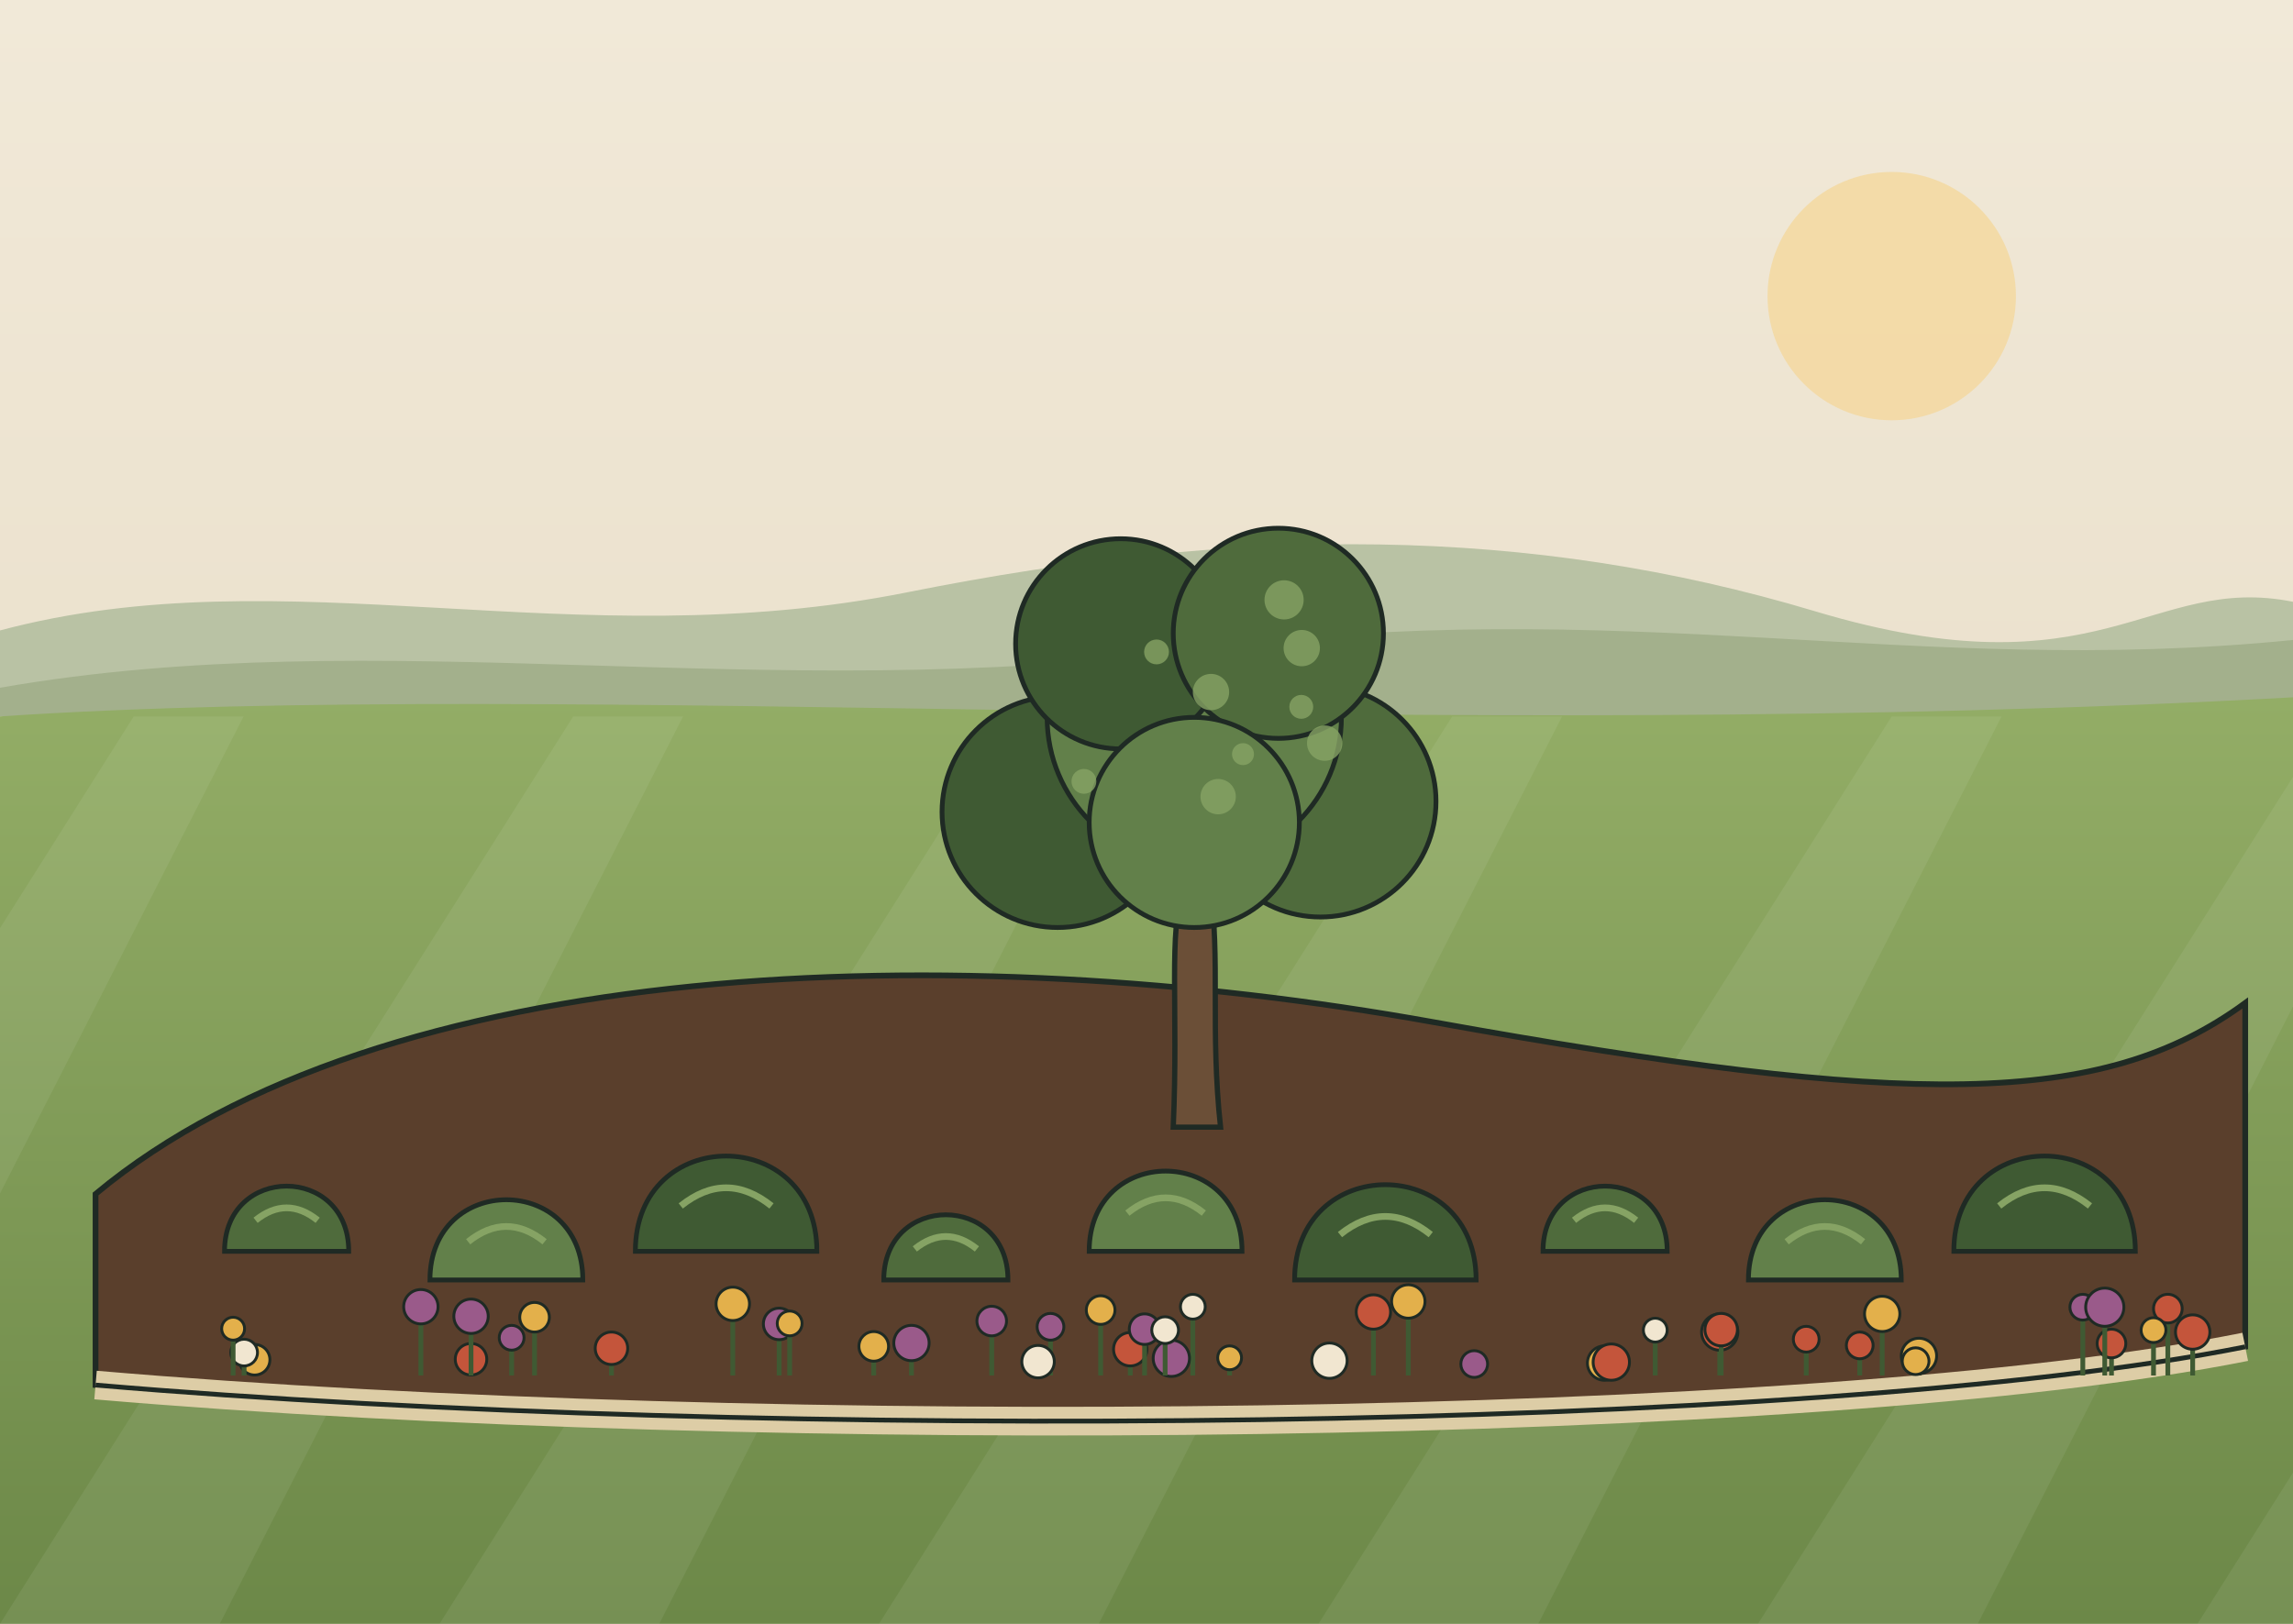
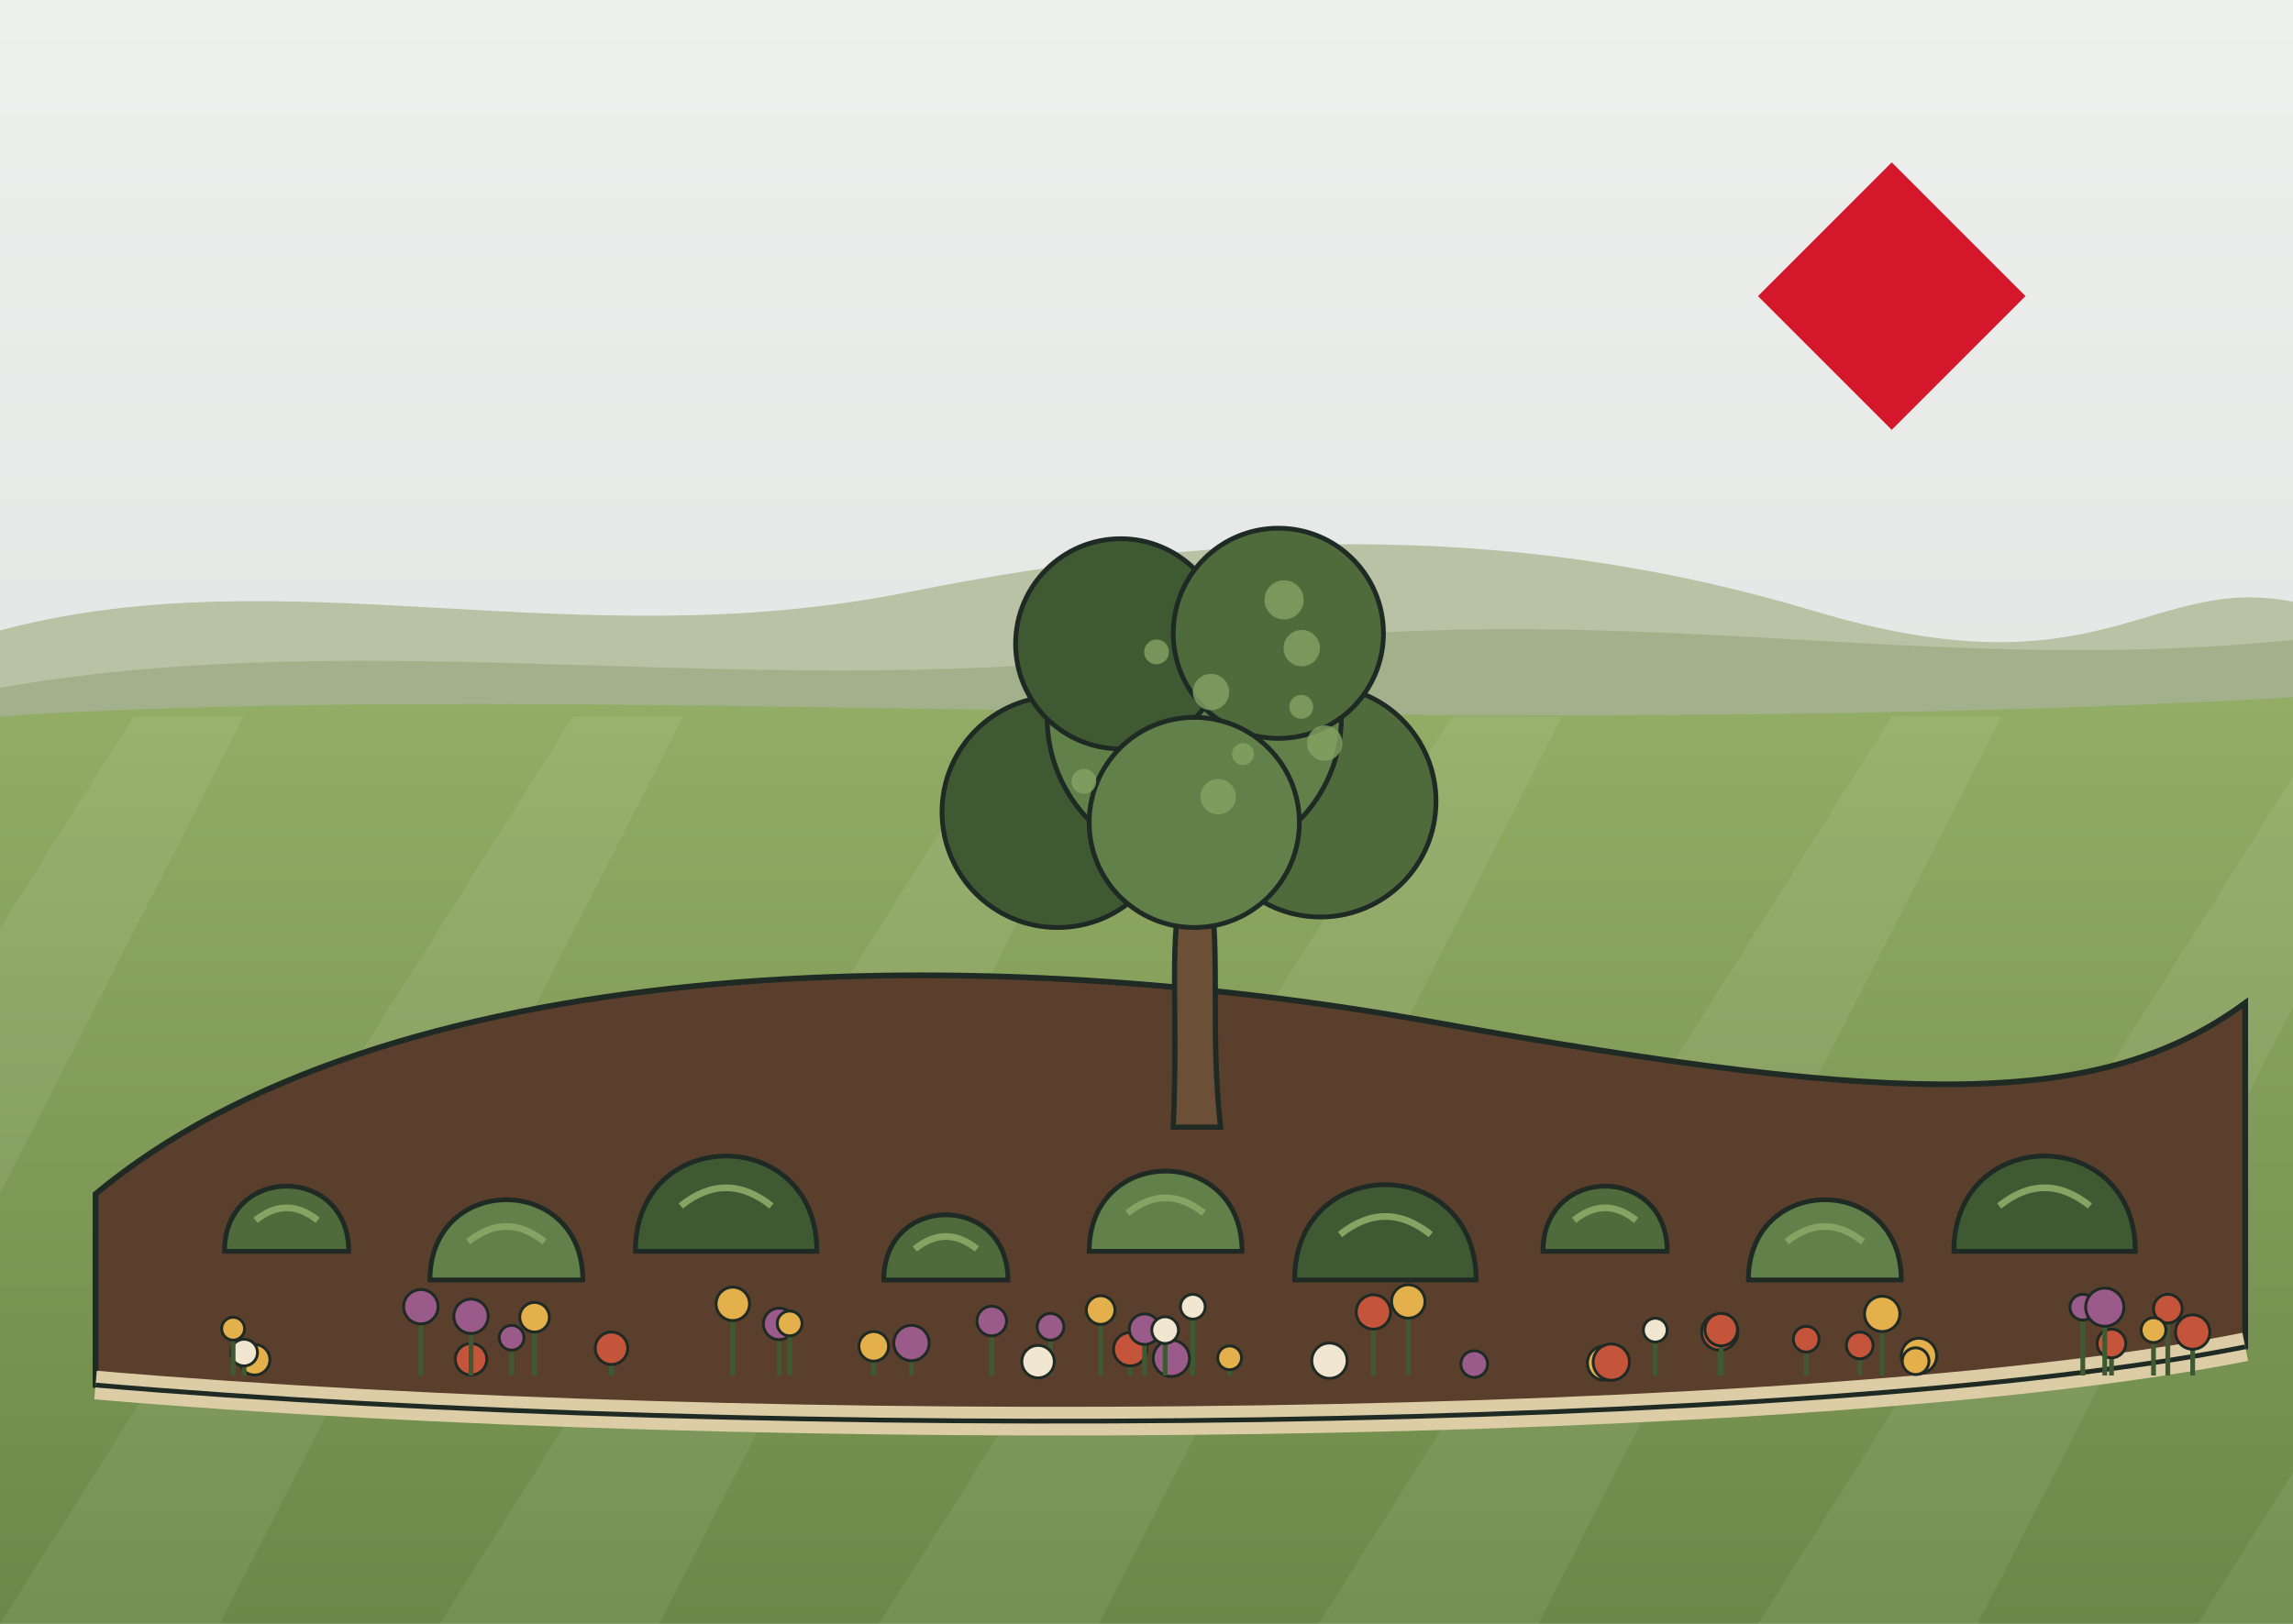
<svg xmlns="http://www.w3.org/2000/svg" viewBox="0 0 480 340" role="img" aria-label="Flowerbed creation with shrubs and a shade tree (illustration)" preserveAspectRatio="xMidYMid slice">
  <defs>
    <linearGradient id="ds" x1="0" y1="0" x2="0" y2="1">
-       <stop offset="0" stop-color="#f1e9d8" />
-       <stop offset="1" stop-color="#e4d8c0" />
+       <stop offset="0" stop-color="#eef0ee" />
+       <stop offset="1" stop-color="#d6dbd8" />
    </linearGradient>
    <linearGradient id="dg" x1="0" y1="0" x2="0" y2="1">
      <stop offset="0" stop-color="#93ad66" />
      <stop offset="1" stop-color="#6c8848" />
    </linearGradient>
    <linearGradient id="dw" x1="0" y1="0" x2="0" y2="1">
      <stop offset="0" stop-color="#7fa2ac" />
      <stop offset="1" stop-color="#5f8592" />
    </linearGradient>
  </defs>
  <rect width="480" height="340" fill="url(#ds)" />
-   <circle cx="396" cy="62" r="26" fill="#f4d79a" opacity=".75" />
+   <path d="M396 34 L424 62 L396 90 L368 62Z" fill="#d4172a" />
  <path d="M0 132 C60 116 120 138 190 124 S320 110 380 128 S450 120 480 126 V150 H0Z" fill="#b9c2a4" />
  <path d="M0 144 C80 130 160 148 250 136 S400 142 480 134 V150 H0Z" fill="#a3b08c" />
  <path d="M0 150 C120 142 300 156 480 146 V340 H0Z" fill="url(#dg)" />
  <path d="M-276 340 L-156 150 L-133 150 L-230 340Z" fill="#fff" opacity=".07" />
  <path d="M-184 340 L-64 150 L-41 150 L-138 340Z" fill="#fff" opacity=".07" />
  <path d="M-92 340 L28 150 L51 150 L-46 340Z" fill="#fff" opacity=".07" />
  <path d="M0 340 L120 150 L143 150 L46 340Z" fill="#fff" opacity=".07" />
  <path d="M92 340 L212 150 L235 150 L138 340Z" fill="#fff" opacity=".07" />
  <path d="M184 340 L304 150 L327 150 L230 340Z" fill="#fff" opacity=".07" />
  <path d="M276 340 L396 150 L419 150 L322 340Z" fill="#fff" opacity=".07" />
  <path d="M368 340 L488 150 L511 150 L414 340Z" fill="#fff" opacity=".07" />
  <path d="M460 340 L580 150 L603 150 L506 340Z" fill="#fff" opacity=".07" />
  <path d="M552 340 L672 150 L695 150 L598 340Z" fill="#fff" opacity=".07" />
  <path d="M20 250 C80 200 200 196 300 214 S440 232 470 210 L470 282 C380 300 160 302 20 290Z" fill="#5a3f2c" stroke="#1f2a24" stroke-width="1.2" />
  <path d="M20 290 C160 302 380 300 470 282" stroke="#ddcda6" stroke-width="6" fill="none" />
  <path d="M20 290 C160 302 380 300 470 282" stroke="#1f2a24" stroke-width="1" fill="none" />
  <path d="M245.6 236 C246.7 210.7 244.5 195.5 247.8 185.4 L253.3 185.4 C255.5 200.6 253.3 215.8 255.5 236Z" fill="#6b4f37" stroke="#1f2a24" stroke-width="1.1" />
  <circle cx="221.4" cy="170" r="24.2" fill="#3f5a33" stroke="#1f2a24" stroke-width="1" />
  <circle cx="276.4" cy="167.8" r="24.2" fill="#4f6b3c" stroke="#1f2a24" stroke-width="1" />
  <circle cx="250" cy="150.2" r="30.8" fill="#62804a" stroke="#1f2a24" stroke-width="1" />
  <circle cx="234.6" cy="134.8" r="22" fill="#3f5a33" stroke="#1f2a24" stroke-width="1" />
  <circle cx="267.6" cy="132.6" r="22" fill="#4f6b3c" stroke="#1f2a24" stroke-width="1" />
  <circle cx="250" cy="172.2" r="22" fill="#62804a" stroke="#1f2a24" stroke-width="1" />
  <circle cx="242.1" cy="136.5" r="2.6" fill="#86a364" opacity=".8" />
  <circle cx="277.3" cy="155.6" r="3.7" fill="#86a364" opacity=".8" />
  <circle cx="253.5" cy="144.9" r="3.8" fill="#86a364" opacity=".8" />
  <circle cx="255" cy="166.8" r="3.7" fill="#86a364" opacity=".8" />
  <circle cx="272.4" cy="148" r="2.5" fill="#86a364" opacity=".8" />
  <circle cx="226.9" cy="163.6" r="2.6" fill="#86a364" opacity=".8" />
  <circle cx="260.2" cy="157.9" r="2.3" fill="#86a364" opacity=".8" />
  <circle cx="268.8" cy="125.6" r="4.1" fill="#86a364" opacity=".8" />
  <circle cx="272.5" cy="135.7" r="3.8" fill="#86a364" opacity=".8" />
  <path d="M47 262 C47 243.8 73 243.8 73 262Z" fill="#4f6b3c" stroke="#1f2a24" stroke-width="1" />
  <path d="M53.5 255.5 q6.5 -5.2 13 0" stroke="#86a364" stroke-width="1.4" fill="none" />
  <path d="M90 268 C90 245.6 122 245.6 122 268Z" fill="#62804a" stroke="#1f2a24" stroke-width="1" />
  <path d="M98 260 q8 -6.4 16 0" stroke="#86a364" stroke-width="1.4" fill="none" />
  <path d="M133 262 C133 235.4 171 235.4 171 262Z" fill="#3f5a33" stroke="#1f2a24" stroke-width="1" />
  <path d="M142.5 252.5 q9.5 -7.6 19 0" stroke="#86a364" stroke-width="1.4" fill="none" />
  <path d="M185 268 C185 249.8 211 249.8 211 268Z" fill="#4f6b3c" stroke="#1f2a24" stroke-width="1" />
  <path d="M191.5 261.5 q6.5 -5.2 13 0" stroke="#86a364" stroke-width="1.4" fill="none" />
  <path d="M228 262 C228 239.6 260 239.6 260 262Z" fill="#62804a" stroke="#1f2a24" stroke-width="1" />
  <path d="M236 254 q8 -6.4 16 0" stroke="#86a364" stroke-width="1.4" fill="none" />
  <path d="M271 268 C271 241.4 309 241.4 309 268Z" fill="#3f5a33" stroke="#1f2a24" stroke-width="1" />
  <path d="M280.5 258.5 q9.5 -7.6 19 0" stroke="#86a364" stroke-width="1.4" fill="none" />
  <path d="M323 262 C323 243.8 349 243.8 349 262Z" fill="#4f6b3c" stroke="#1f2a24" stroke-width="1" />
  <path d="M329.5 255.5 q6.5 -5.2 13 0" stroke="#86a364" stroke-width="1.4" fill="none" />
  <path d="M366 268 C366 245.6 398 245.6 398 268Z" fill="#62804a" stroke="#1f2a24" stroke-width="1" />
  <path d="M374 260 q8 -6.4 16 0" stroke="#86a364" stroke-width="1.4" fill="none" />
  <path d="M409 262 C409 235.4 447 235.4 447 262Z" fill="#3f5a33" stroke="#1f2a24" stroke-width="1" />
  <path d="M418.5 252.5 q9.5 -7.6 19 0" stroke="#86a364" stroke-width="1.4" fill="none" />
  <path d="M308.6 288 V285.6" stroke="#3f5a33" stroke-width="1" />
  <circle cx="308.6" cy="285.6" r="2.8" fill="#9a5a8a" stroke="#1f2a24" stroke-width=".6" />
  <path d="M98.6 288 V284.6" stroke="#3f5a33" stroke-width="1" />
  <circle cx="98.6" cy="284.6" r="3.3" fill="#c4553b" stroke="#1f2a24" stroke-width=".6" />
  <path d="M53.3 288 V284.7" stroke="#3f5a33" stroke-width="1" />
  <circle cx="53.3" cy="284.7" r="3.2" fill="#e3b04b" stroke="#1f2a24" stroke-width=".6" />
  <path d="M51.1 288 V283.2" stroke="#3f5a33" stroke-width="1" />
  <circle cx="51.1" cy="283.2" r="2.8" fill="#f1e6d0" stroke="#1f2a24" stroke-width=".6" />
  <path d="M287.5 288 V274.7" stroke="#3f5a33" stroke-width="1" />
  <circle cx="287.5" cy="274.7" r="3.6" fill="#c4553b" stroke="#1f2a24" stroke-width=".6" />
  <path d="M107.1 288 V280.1" stroke="#3f5a33" stroke-width="1" />
  <circle cx="107.1" cy="280.1" r="2.6" fill="#9a5a8a" stroke="#1f2a24" stroke-width=".6" />
  <path d="M442 288 V281.3" stroke="#3f5a33" stroke-width="1" />
  <circle cx="442" cy="281.3" r="3" fill="#c4553b" stroke="#1f2a24" stroke-width=".6" />
  <path d="M190.8 288 V281.2" stroke="#3f5a33" stroke-width="1" />
  <circle cx="190.8" cy="281.2" r="3.7" fill="#9a5a8a" stroke="#1f2a24" stroke-width=".6" />
  <path d="M346.5 288 V278.5" stroke="#3f5a33" stroke-width="1" />
  <circle cx="346.5" cy="278.5" r="2.5" fill="#f1e6d0" stroke="#1f2a24" stroke-width=".6" />
  <path d="M163.1 288 V277.2" stroke="#3f5a33" stroke-width="1" />
  <circle cx="163.1" cy="277.2" r="3.3" fill="#9a5a8a" stroke="#1f2a24" stroke-width=".6" />
  <path d="M335.9 288 V285.4" stroke="#3f5a33" stroke-width="1" />
  <circle cx="335.9" cy="285.4" r="3.6" fill="#e3b04b" stroke="#1f2a24" stroke-width=".6" />
  <path d="M453.8 288 V274" stroke="#3f5a33" stroke-width="1" />
  <circle cx="453.8" cy="274" r="3" fill="#c4553b" stroke="#1f2a24" stroke-width=".6" />
  <path d="M230.4 288 V274.3" stroke="#3f5a33" stroke-width="1" />
  <circle cx="230.4" cy="274.3" r="3" fill="#e3b04b" stroke="#1f2a24" stroke-width=".6" />
  <path d="M128 288 V282.3" stroke="#3f5a33" stroke-width="1" />
  <circle cx="128" cy="282.3" r="3.4" fill="#c4553b" stroke="#1f2a24" stroke-width=".6" />
  <path d="M111.9 288 V275.8" stroke="#3f5a33" stroke-width="1" />
  <circle cx="111.9" cy="275.8" r="3.1" fill="#e3b04b" stroke="#1f2a24" stroke-width=".6" />
  <path d="M153.4 288 V273" stroke="#3f5a33" stroke-width="1" />
  <circle cx="153.4" cy="273" r="3.5" fill="#e3b04b" stroke="#1f2a24" stroke-width=".6" />
  <path d="M394 288 V275.1" stroke="#3f5a33" stroke-width="1" />
  <circle cx="394" cy="275.1" r="3.7" fill="#e3b04b" stroke="#1f2a24" stroke-width=".6" />
  <path d="M378.1 288 V280.4" stroke="#3f5a33" stroke-width="1" />
  <circle cx="378.1" cy="280.4" r="2.7" fill="#c4553b" stroke="#1f2a24" stroke-width=".6" />
  <path d="M436 288 V273.7" stroke="#3f5a33" stroke-width="1" />
  <circle cx="436" cy="273.7" r="2.7" fill="#9a5a8a" stroke="#1f2a24" stroke-width=".6" />
  <path d="M249.7 288 V273.6" stroke="#3f5a33" stroke-width="1" />
  <circle cx="249.7" cy="273.6" r="2.6" fill="#f1e6d0" stroke="#1f2a24" stroke-width=".6" />
  <path d="M98.6 288 V275.6" stroke="#3f5a33" stroke-width="1" />
  <circle cx="98.6" cy="275.6" r="3.6" fill="#9a5a8a" stroke="#1f2a24" stroke-width=".6" />
  <path d="M219.9 288 V277.8" stroke="#3f5a33" stroke-width="1" />
  <circle cx="219.9" cy="277.8" r="2.8" fill="#9a5a8a" stroke="#1f2a24" stroke-width=".6" />
  <path d="M459 288 V278.9" stroke="#3f5a33" stroke-width="1" />
  <circle cx="459" cy="278.9" r="3.6" fill="#c4553b" stroke="#1f2a24" stroke-width=".6" />
  <path d="M401.7 288 V283.9" stroke="#3f5a33" stroke-width="1" />
  <circle cx="401.7" cy="283.9" r="3.7" fill="#e3b04b" stroke="#1f2a24" stroke-width=".6" />
  <path d="M217.3 288 V285.1" stroke="#3f5a33" stroke-width="1" />
  <circle cx="217.3" cy="285.1" r="3.4" fill="#f1e6d0" stroke="#1f2a24" stroke-width=".6" />
  <path d="M236.6 288 V282.5" stroke="#3f5a33" stroke-width="1" />
  <circle cx="236.6" cy="282.5" r="3.5" fill="#c4553b" stroke="#1f2a24" stroke-width=".6" />
  <path d="M88.1 288 V273.6" stroke="#3f5a33" stroke-width="1" />
  <circle cx="88.1" cy="273.6" r="3.6" fill="#9a5a8a" stroke="#1f2a24" stroke-width=".6" />
  <path d="M182.9 288 V281.9" stroke="#3f5a33" stroke-width="1" />
  <circle cx="182.9" cy="281.9" r="3.1" fill="#e3b04b" stroke="#1f2a24" stroke-width=".6" />
  <path d="M440.6 288 V273.7" stroke="#3f5a33" stroke-width="1" />
  <circle cx="440.6" cy="273.7" r="4" fill="#9a5a8a" stroke="#1f2a24" stroke-width=".6" />
  <path d="M360 288 V278.9" stroke="#3f5a33" stroke-width="1" />
  <circle cx="360" cy="278.9" r="3.8" fill="#c4553b" stroke="#1f2a24" stroke-width=".6" />
  <path d="M165.3 288 V277.1" stroke="#3f5a33" stroke-width="1" />
  <circle cx="165.3" cy="277.1" r="2.6" fill="#e3b04b" stroke="#1f2a24" stroke-width=".6" />
  <path d="M360.3 288 V278.4" stroke="#3f5a33" stroke-width="1" />
  <circle cx="360.3" cy="278.4" r="3.4" fill="#c4553b" stroke="#1f2a24" stroke-width=".6" />
  <path d="M245.2 288 V284.4" stroke="#3f5a33" stroke-width="1" />
  <circle cx="245.2" cy="284.4" r="3.8" fill="#9a5a8a" stroke="#1f2a24" stroke-width=".6" />
  <path d="M389.3 288 V281.7" stroke="#3f5a33" stroke-width="1" />
  <circle cx="389.3" cy="281.7" r="2.8" fill="#c4553b" stroke="#1f2a24" stroke-width=".6" />
  <path d="M278.3 288 V284.9" stroke="#3f5a33" stroke-width="1" />
  <circle cx="278.3" cy="284.9" r="3.7" fill="#f1e6d0" stroke="#1f2a24" stroke-width=".6" />
  <path d="M450.8 288 V278.5" stroke="#3f5a33" stroke-width="1" />
  <circle cx="450.8" cy="278.5" r="2.6" fill="#e3b04b" stroke="#1f2a24" stroke-width=".6" />
  <path d="M239.6 288 V278.3" stroke="#3f5a33" stroke-width="1" />
  <circle cx="239.6" cy="278.3" r="3.2" fill="#9a5a8a" stroke="#1f2a24" stroke-width=".6" />
  <path d="M294.8 288 V272.5" stroke="#3f5a33" stroke-width="1" />
  <circle cx="294.8" cy="272.5" r="3.5" fill="#e3b04b" stroke="#1f2a24" stroke-width=".6" />
  <path d="M207.6 288 V276.6" stroke="#3f5a33" stroke-width="1" />
  <circle cx="207.6" cy="276.6" r="3.1" fill="#9a5a8a" stroke="#1f2a24" stroke-width=".6" />
  <path d="M257.4 288 V284.3" stroke="#3f5a33" stroke-width="1" />
  <circle cx="257.4" cy="284.3" r="2.5" fill="#e3b04b" stroke="#1f2a24" stroke-width=".6" />
  <path d="M48.8 288 V278.2" stroke="#3f5a33" stroke-width="1" />
  <circle cx="48.8" cy="278.2" r="2.4" fill="#e3b04b" stroke="#1f2a24" stroke-width=".6" />
  <path d="M337.3 288 V285.2" stroke="#3f5a33" stroke-width="1" />
  <circle cx="337.3" cy="285.2" r="3.8" fill="#c4553b" stroke="#1f2a24" stroke-width=".6" />
  <path d="M401 288 V285" stroke="#3f5a33" stroke-width="1" />
  <circle cx="401" cy="285" r="2.8" fill="#e3b04b" stroke="#1f2a24" stroke-width=".6" />
  <path d="M243.9 288 V278.5" stroke="#3f5a33" stroke-width="1" />
  <circle cx="243.9" cy="278.5" r="2.8" fill="#f1e6d0" stroke="#1f2a24" stroke-width=".6" />
</svg>
